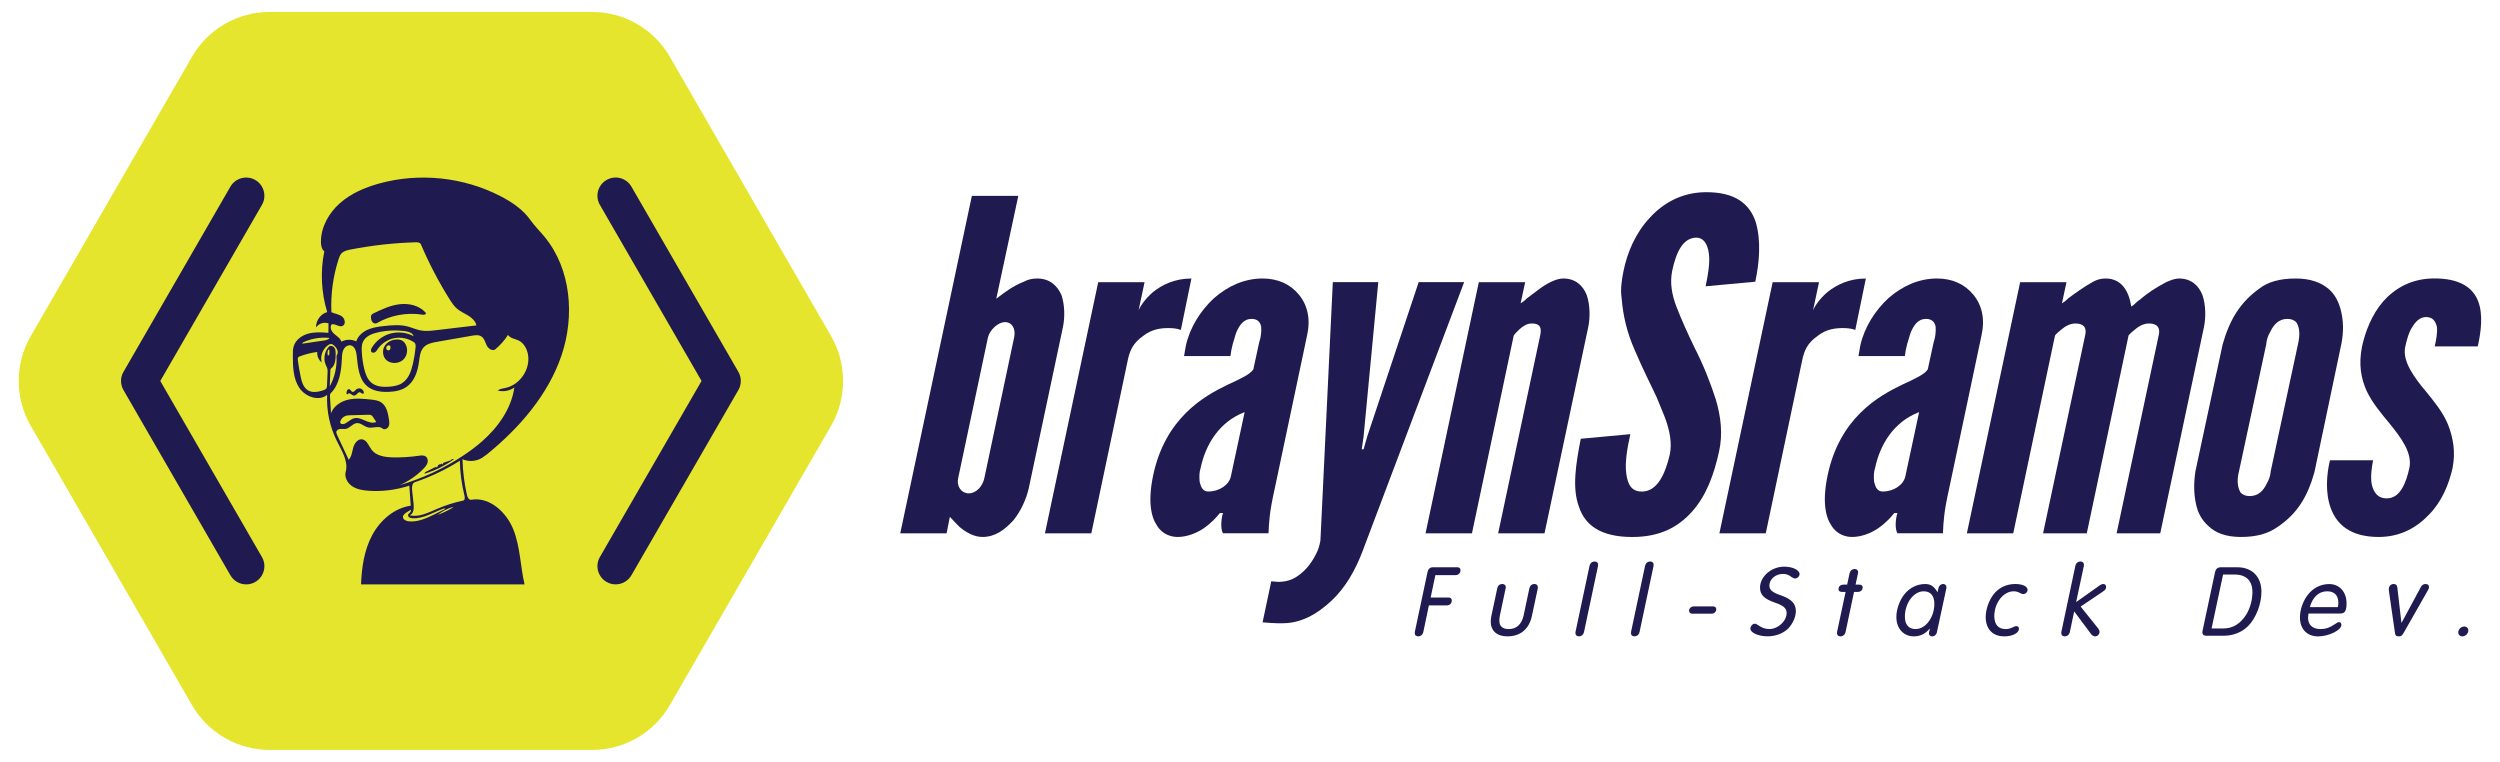
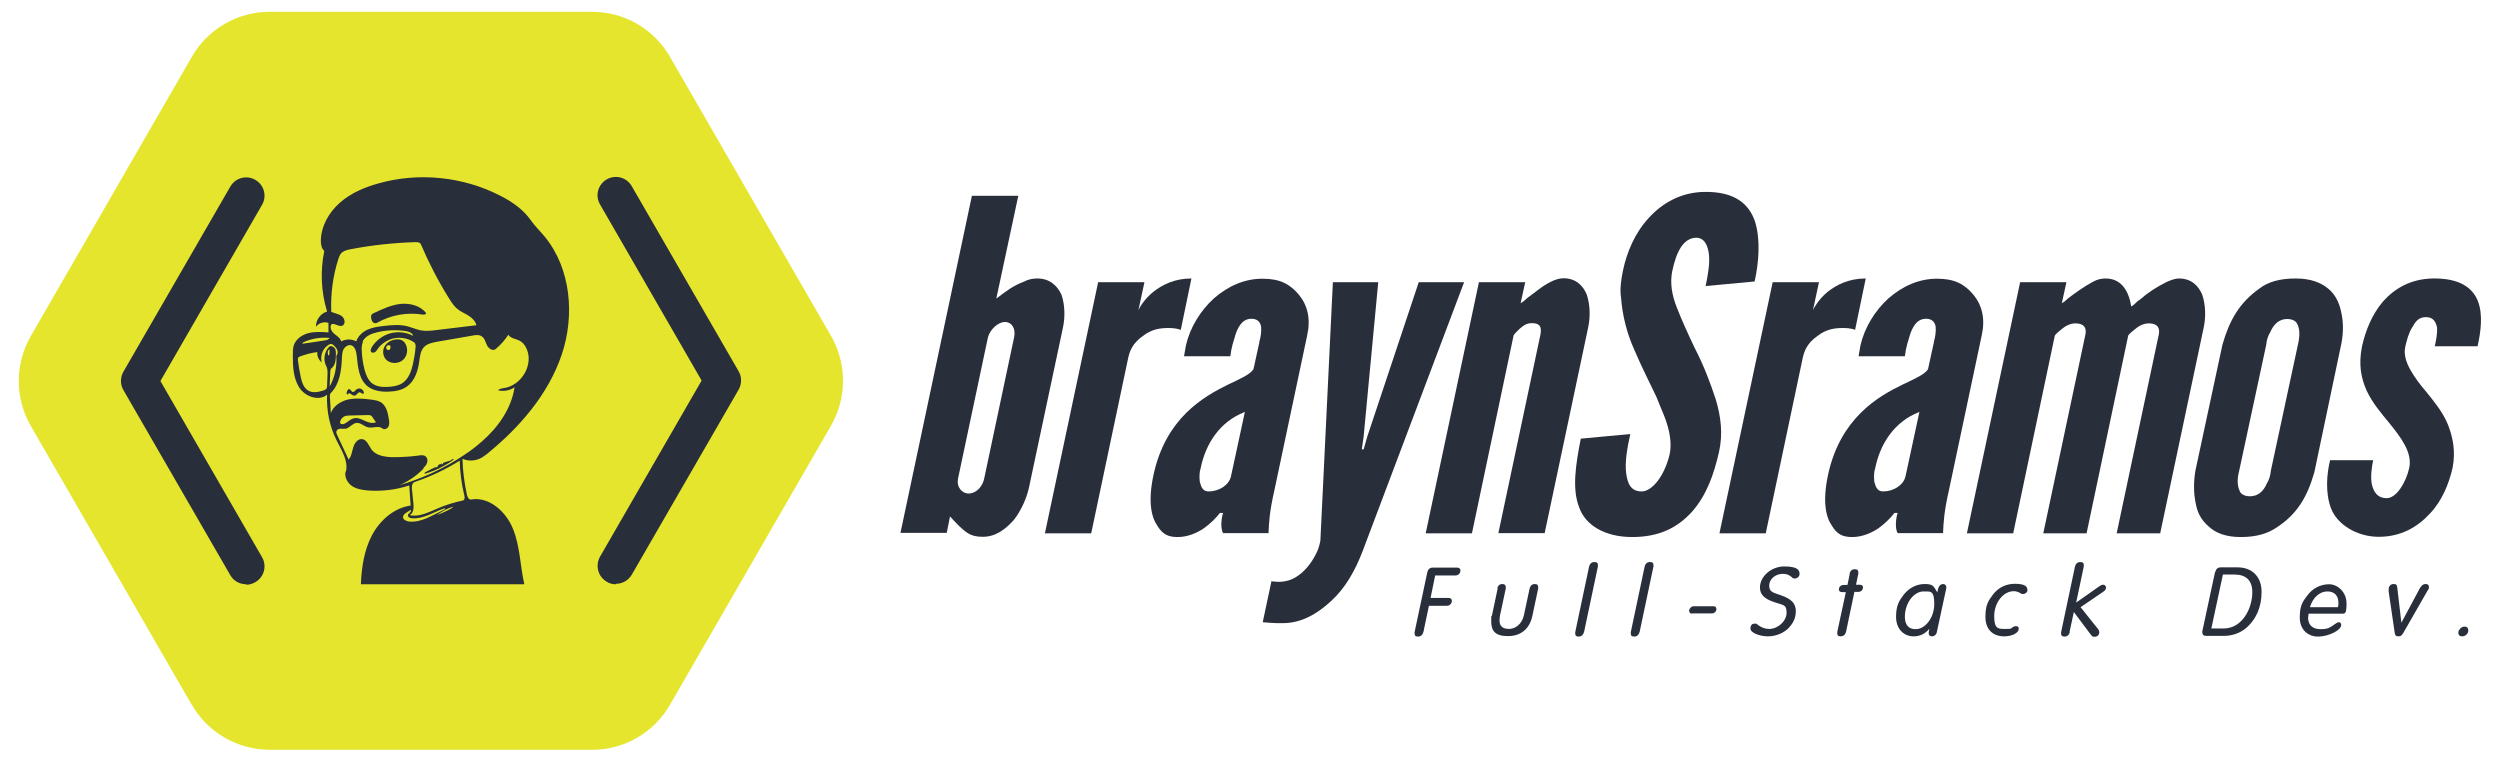
- <svg xmlns="http://www.w3.org/2000/svg" id="b" viewBox="0 0 1080 329.14">
+ <svg xmlns="http://www.w3.org/2000/svg" id="b" version="1.1" viewBox="0 0 1080 329.1">
  <defs>
-     <style>.d{fill:#e5e52e;}.d,.e{stroke-width:0px;}.e{fill:#1f1a4f;}</style>
+     <style>
+       .cls-1 {
+         fill: #292e3b;
+       }
+ 
+       .cls-1, .cls-2 {
+         stroke-width: 0px;
+       }
+ 
+       .cls-2 {
+         fill: #e5e52e;
+       }
+     </style>
  </defs>
-   <path class="e" d="M419.88,84.61h20.03l-9.52,44.43c4.17-3.17,7.34-5.55,11.9-7.34,1.78-.99,3.77-1.39,5.75-1.39,5.55,0,8.73,3.17,10.51,7.14,1.39,4.17,1.59,9.52.59,14.08l-14.68,69.22c-.99,4.56-3.37,9.92-6.55,13.88-3.77,4.16-7.93,7.34-13.49,7.34-3.77,0-7.34-2.18-9.92-4.36-1.39-1.39-2.78-2.78-4.17-4.36l-1.39,7.14h-20.03l30.94-145.78ZM413.93,206.59c-.79,3.77,1.59,6.55,4.56,6.55s5.95-2.78,6.74-6.55l12.89-60.89c.79-3.77-.99-6.55-3.97-6.55s-6.55,3.37-7.34,6.55l-12.89,60.89Z" />
-   <path class="e" d="M510.13,142.52c-1.59-.59-3.37-.79-5.35-.79-3.17,0-7.14.4-10.91,3.37-4.56,3.17-5.75,6.55-6.55,9.92l-15.87,75.37h-20.03l23.01-108.49h20.03l-2.58,12.1c.59-1.39,2.58-4.76,6.35-7.93,3.77-2.97,9.12-5.75,16.46-5.75l-4.56,22.21Z" />
-   <path class="e" d="M544.04,147.68c.6-1.78.99-4.36.79-6.55-.4-2.18-1.78-3.37-4.16-3.37-3.37,0-5.16,2.58-6.55,5.75-.6,1.59-.99,3.37-1.59,5.16-.2.99-.4,1.79-.59,2.58-.2.99-.2,1.79-.4,2.58h-20.03l.79-4.56c1.79-7.93,6.35-15.07,12.1-20.43,6.15-5.36,13.29-8.53,21.02-8.53,6.55,0,11.9,2.38,15.67,6.94,3.77,4.56,5.16,10.51,3.57,17.65l-14.08,66.64c-2.18,9.72-2.38,14.08-2.58,18.84h-19.64c-1.39-2.18-.59-7.34,0-8.73h-1.39c-1.39,1.78-3.77,4.36-6.94,6.55-3.17,2.18-7.34,3.77-11.31,3.77-2.58,0-6.55-.99-8.93-4.96-2.58-3.77-3.97-10.51-1.59-21.82,2.58-12.1,7.93-20.63,14.08-26.78,6.15-6.15,12.89-9.72,18.25-12.3,5.55-2.58,9.52-4.36,10.91-6.55l2.58-11.9ZM537.69,178.03c-10.91,4.17-16.86,13.88-19.04,24.2-.59,1.79-.59,3.77-.4,5.95.6,2.38,1.39,4.16,3.77,4.16,4.56,0,8.93-2.78,9.72-6.55l5.95-27.77Z" />
-   <path class="e" d="M549.2,251.01c.2.2.59.2,1.19.2.79.2,5.55.59,9.32-1.79,3.57-2.18,6.55-5.55,8.73-9.92.99-1.79,1.59-3.77,1.98-5.95l5.36-111.67h19.64l-6.35,66.64-.79,5.55h.79l1.59-5.55,22.21-66.64h19.64l-44.03,116.62c-2.98,7.74-7.14,15.27-13.29,21.02-6.15,5.75-13.09,9.72-21.02,9.72h-2.38c-1.59,0-3.97-.2-6.35-.4l3.77-17.85Z" />
-   <path class="e" d="M635.87,230.39h-20.03l23.01-108.49h20.03l-1.98,9.12c.4-.2,1.39-.79,2.78-2.18,1.39-.99,2.97-2.18,4.76-3.57,3.37-2.58,7.54-4.96,10.91-4.96,5.36,0,8.53,3.17,10.12,7.14,1.39,4.17,1.59,9.52.6,14.08l-18.84,88.86h-20.03l18.25-85.88c.79-4.17-1.39-4.76-3.77-4.76-2.18,0-3.77,1.19-5.36,2.58-.4.4-.79.79-1.19,1.19-.4.4-.79.79-1.19,1.39l-18.05,85.48Z" />
-   <path class="e" d="M736.83,123.68c.99-4.76,1.98-10.12,1.39-14.28-.59-3.97-2.18-6.74-5.55-6.74-5.55.2-8.53,5.95-10.31,14.48-.99,4.96-.2,10.12,1.98,15.67,2.18,5.55,4.76,11.31,7.74,17.45,3.77,7.34,6.74,14.88,9.12,22.21,2.18,7.34,3.17,14.88,1.39,22.81-2.18,9.72-5.36,18.64-11.5,25.59-6.15,6.94-14.08,11.11-25.98,11.11-13.68,0-20.43-5.16-23.01-13.09-2.98-7.93-1.39-18.25.79-29.35l21.42-1.98c-1.39,6.15-2.38,12.3-1.78,16.86.59,4.76,2.18,7.93,6.74,7.93,6.35,0,9.92-6.74,12.1-16.07.99-4.76,0-10.31-2.18-16.07-.6-1.39-1.19-2.98-1.78-4.36-.6-1.39-1.19-2.98-1.79-4.36-1.39-2.97-2.97-6.15-4.56-9.52-1.59-3.37-3.17-6.74-4.76-10.51-3.37-7.54-5.16-15.07-5.75-22.61-.59-3.77,0-7.74.79-11.7,1.59-7.93,5.16-16.46,11.31-23.01,5.75-6.35,13.68-10.91,23.8-11.11,13.29-.2,19.44,5.16,22.02,12.89,2.38,7.93,1.59,17.65-.2,25.78l-21.42,1.98Z" />
-   <path class="e" d="M801.49,142.52c-1.59-.59-3.37-.79-5.36-.79-3.17,0-7.14.4-10.91,3.37-4.56,3.17-5.75,6.55-6.54,9.92l-15.87,75.37h-20.03l23.01-108.49h20.03l-2.58,12.1c.6-1.39,2.58-4.76,6.35-7.93,3.77-2.97,9.12-5.75,16.46-5.75l-4.56,22.21Z" />
-   <path class="e" d="M835.4,147.68c.6-1.78.99-4.36.79-6.55-.4-2.18-1.79-3.37-4.17-3.37-3.37,0-5.16,2.58-6.54,5.75-.6,1.59-.99,3.37-1.59,5.16-.2.99-.4,1.79-.6,2.58-.2.99-.2,1.79-.4,2.58h-20.03l.79-4.56c1.78-7.93,6.35-15.07,12.1-20.43,6.15-5.36,13.29-8.53,21.02-8.53,6.55,0,11.9,2.38,15.67,6.94,3.77,4.56,5.16,10.51,3.57,17.65l-14.08,66.64c-2.18,9.72-2.38,14.08-2.58,18.84h-19.64c-1.39-2.18-.6-7.34,0-8.73h-1.39c-1.39,1.78-3.77,4.36-6.94,6.55-3.17,2.18-7.34,3.77-11.3,3.77-2.58,0-6.54-.99-8.93-4.96-2.58-3.77-3.97-10.51-1.59-21.82,2.58-12.1,7.93-20.63,14.08-26.78,6.15-6.15,12.89-9.72,18.25-12.3,5.55-2.58,9.52-4.36,10.91-6.55l2.58-11.9ZM829.06,178.03c-10.91,4.17-16.86,13.88-19.04,24.2-.6,1.79-.6,3.77-.4,5.95.6,2.38,1.39,4.16,3.77,4.16,4.56,0,8.92-2.78,9.72-6.55l5.95-27.77Z" />
-   <path class="e" d="M901.45,230.39h-18.84l18.25-85.88c.79-4.17-2.18-4.76-4.36-4.76s-4.36,1.19-5.95,2.58c-.99.79-1.98,1.59-2.78,2.58l-18.05,85.48h-20.03l23.01-108.49h20.03l-1.98,9.12c.4-.2,1.39-.79,2.78-2.18,2.97-2.18,6.74-4.96,10.71-7.14,1.79-.99,3.57-1.39,5.36-1.39,7.14,0,10.12,5.75,11.11,12.1.4-.2.99-.59,1.59-1.19.6-.59,1.19-1.19,2.18-1.78,3.37-2.98,7.14-5.36,11.31-7.54,2.18-.99,3.97-1.59,5.55-1.59,5.36,0,8.53,3.17,10.12,7.14,1.39,4.17,1.59,9.52.6,14.08l-18.84,88.86h-18.84l18.25-85.88c.79-4.17-2.18-4.76-4.36-4.76s-4.36,1.19-5.95,2.58c-.99.79-1.98,1.59-2.78,2.58l-18.05,85.48Z" />
-   <path class="e" d="M999.83,204.01c-2.98,10.51-7.34,17.85-15.87,23.6-4.16,2.98-9.32,4.36-15.87,4.36s-10.91-1.79-13.88-4.56c-3.17-2.78-4.76-5.95-5.55-9.72-.99-4.56-.99-9.32-.2-14.28l11.7-54.54c2.98-10.51,7.34-18.05,15.87-24.2,3.77-2.97,9.12-4.36,15.67-4.36s10.91,1.78,14.08,4.36,4.76,6.35,5.55,9.72c.99,4.16,1.19,8.53.2,13.88l-11.7,55.73ZM992.69,148.87c.99-4.16.79-7.34-.6-9.52-.79-.99-2.18-1.59-3.97-1.59-3.77,0-5.95,2.58-7.34,5.55-.99,1.59-1.59,3.37-1.79,5.55l-11.7,54.54c-.99,3.77-.79,6.94.6,9.32.79.99,2.18,1.59,3.97,1.59,3.77,0,5.95-2.38,7.34-5.36.99-1.59,1.59-3.37,1.79-5.55l11.7-54.54Z" />
-   <path class="e" d="M1051.79,149.66c.6-2.58,1.19-5.75.99-8.33-.6-2.38-1.59-4.36-4.76-4.36-2.58,0-4.56,1.98-5.95,4.36-1.59,2.38-2.38,5.75-2.98,8.33-.79,3.37.4,6.94,2.18,10.12,1.79,3.17,4.17,6.35,6.74,9.32,3.37,4.17,7.34,8.93,9.52,14.28,2.18,5.55,3.37,11.7,1.98,18.84-1.59,6.94-4.56,14.28-9.92,19.83-5.36,5.75-12.5,9.92-22.02,9.92-12.1,0-18.05-5.36-20.63-12.3-2.58-6.94-1.78-15.07-.4-20.83h18.64c-.6,2.97-1.19,7.14-.6,10.31.79,3.37,2.38,6.15,6.54,6.15,5.75,0,8.33-6.74,9.72-13.09,1.39-6.55-3.57-13.09-8.53-19.24-3.77-4.56-7.34-8.73-9.92-14.08-2.38-5.35-3.57-11.31-1.98-19.24,1.39-6.35,4.16-13.69,9.12-19.44,4.96-5.55,11.9-9.72,21.42-9.92,11.9-.2,17.45,4.16,19.64,9.92,2.18,5.75,1.19,13.29-.2,19.44h-18.64Z" />
-   <path class="e" d="M614.89,272.95c-.27,1.24-1.11,1.95-2.26,1.95-.89,0-1.46-.53-1.46-1.42,0-.22,0-.36.04-.53l5.5-25.9c.31-1.33,1.11-2,2.39-2h10.38c.93,0,1.46.44,1.46,1.24,0,1.29-.89,2.17-2.17,2.17h-8.69l-2.04,9.67h7.67c.93,0,1.46.44,1.46,1.24,0,1.29-.89,2.17-2.22,2.17h-7.67l-2.39,11.4Z" />
-   <path class="e" d="M646.78,254.24c.27-1.24,1.06-1.95,2.22-1.95.93,0,1.55.58,1.51,1.42,0,.18-.04.35-.09.53l-2.48,11.71c-.13.75-.22,1.42-.22,2.22,0,2.35,1.37,3.59,4.08,3.59,3.33,0,5.54-2.04,6.39-5.81l2.48-11.71c.27-1.24,1.06-1.95,2.22-1.95.89,0,1.46.53,1.46,1.42,0,.31,0,.35-.04.53l-2.53,11.84c-1.2,5.68-4.97,8.83-10.6,8.83-4.48,0-7.18-2.39-7.18-6.39,0-.75.09-1.6.27-2.44l2.53-11.84Z" />
-   <path class="e" d="M684.31,272.95c-.27,1.24-1.11,1.95-2.26,1.95-.89,0-1.46-.53-1.46-1.42,0-.22,0-.36.04-.53l6.03-28.43c.27-1.24,1.11-1.95,2.26-1.95.93,0,1.46.53,1.46,1.42,0,.22,0,.35-.04.53l-6.03,28.43Z" />
-   <path class="e" d="M708.3,272.95c-.27,1.24-1.11,1.95-2.26,1.95-.89,0-1.46-.53-1.46-1.42,0-.22,0-.36.04-.53l6.03-28.43c.27-1.24,1.11-1.95,2.26-1.95.93,0,1.46.53,1.46,1.42,0,.22,0,.35-.04.53l-6.03,28.43Z" />
-   <path class="e" d="M730.97,265.11c-.75,0-1.29-.53-1.29-1.29,0-.98.93-1.86,1.95-1.86h8.56c.71,0,1.24.53,1.24,1.24,0,1.02-.89,1.91-1.91,1.91h-8.56Z" />
-   <path class="e" d="M777.4,247.99c0,1.02-.93,1.91-1.95,1.91-.49,0-.89-.18-1.55-.67-1.29-.97-2.17-1.29-3.77-1.29-3.1,0-5.76,2.31-5.76,5.01,0,1.86,1.33,3.02,4.88,4.21,4.7,1.64,6.56,3.59,6.56,6.87,0,2.48-1.37,5.5-3.32,7.49-2.17,2.13-5.41,3.37-8.83,3.37-4.03,0-7.49-1.55-7.49-3.28,0-1.11.93-2.17,1.91-2.17.4,0,.8.18,1.55.71,1.6,1.11,3.01,1.6,4.7,1.6,3.81,0,7.49-3.41,7.49-6.96,0-2-1.33-3.19-5.1-4.48-4.57-1.55-6.39-3.37-6.39-6.43,0-4.83,4.92-9.09,10.47-9.09,3.55,0,6.61,1.46,6.61,3.19Z" />
-   <path class="e" d="M799,247.77c.27-1.24,1.06-1.95,2.26-1.95.89,0,1.51.58,1.46,1.42,0,.18-.04.35-.09.53l-1.02,4.79h1.51c.98,0,1.55.4,1.55,1.15,0,1.24-.84,2-2.22,2h-1.51l-3.64,17.25c-.27,1.24-1.11,1.95-2.26,1.95-.89,0-1.46-.53-1.46-1.42,0-.22,0-.36.04-.53l3.68-17.25h-1.51c-.98,0-1.55-.4-1.55-1.15,0-1.24.84-2,2.22-2h1.51l1.02-4.79Z" />
-   <path class="e" d="M837.41,254.11c.22-1.11,1.06-1.82,2.04-1.82.8,0,1.42.58,1.42,1.33l-.04.49-4.08,18.98c-.22,1.11-1.06,1.82-2.09,1.82-.8,0-1.42-.62-1.37-1.33,0-.13.04-.31.09-.49l.31-1.51h-.09c-1.82,2.22-4.08,3.33-6.79,3.33-4.52,0-7.58-3.42-7.58-8.38,0-3.24,1.29-6.92,3.33-9.62,2.26-2.93,5.54-4.61,9.09-4.61,2.39,0,3.81.93,5.36,3.55l.4-1.73ZM822.91,266.39c0,3.46,1.64,5.37,4.61,5.37,4.35,0,8.12-5.05,8.12-10.91,0-3.5-1.64-5.41-4.61-5.41-4.35,0-8.12,5.1-8.12,10.95Z" />
-   <path class="e" d="M875.91,254.82c0,.98-.89,1.82-1.91,1.82-.4,0-.75-.13-1.42-.49-1.06-.53-1.64-.71-2.66-.71-4.48,0-8.38,5.01-8.38,10.73,0,3.59,1.73,5.59,4.88,5.59,1.15,0,1.95-.22,3.24-.84.71-.36,1.02-.44,1.42-.44.67,0,1.11.44,1.11,1.15,0,1.82-2.79,3.28-6.3,3.28-5.05,0-8.07-3.15-8.07-8.38,0-3.19,1.33-7.05,3.33-9.67,2.26-2.97,5.59-4.57,9.45-4.57,3.1,0,5.32,1.02,5.32,2.53Z" />
-   <path class="e" d="M894.19,272.95c-.27,1.24-1.11,1.95-2.26,1.95-.89,0-1.46-.53-1.46-1.42,0-.18,0-.36.04-.53l6.03-28.43c.27-1.24,1.11-1.95,2.26-1.95.89,0,1.46.53,1.46,1.42,0,.22,0,.35-.04.53l-3.33,15.57,9.4-6.65c1.2-.89,1.73-1.15,2.35-1.15.71,0,1.2.49,1.2,1.24,0,.84-.31,1.33-1.29,1.95l-9.71,6.56,7.63,9.53c.31.4.53.93.53,1.33,0,1.15-.84,2-1.95,2-.67,0-1.24-.36-1.82-1.15l-7.18-9.62-1.86,8.83Z" />
-   <path class="e" d="M956.95,247.06c.27-1.29,1.11-2,2.39-2h7.18c6.39,0,10.42,4.08,10.42,10.6,0,5.32-2.35,11.35-5.77,14.81-2.66,2.66-6.43,4.17-10.47,4.17h-7.67c-1.02,0-1.6-.53-1.6-1.46,0-.18,0-.35.04-.53l5.45-25.59ZM955.4,271.49h5.23c3.99,0,7.36-2.13,9.8-6.08,1.64-2.71,2.62-6.25,2.62-9.58,0-4.97-2.7-7.63-7.71-7.63h-4.97l-4.97,23.28Z" />
-   <path class="e" d="M997.26,265.02c-.09.71-.18,1.46-.18,1.86,0,3.06,2,4.88,5.32,4.88,2.31,0,3.99-.58,6.34-2.17.97-.67,1.33-.84,1.73-.84.58,0,1.02.53,1.02,1.2,0,2.26-5.46,4.97-10.02,4.97-4.83,0-7.89-3.15-7.89-8.2,0-3.28,1.24-6.92,3.28-9.62,2.31-3.06,5.68-4.79,9.36-4.79,4.44,0,7.49,3.41,7.49,8.34,0,3.24-.71,4.39-2.7,4.39h-13.75ZM1009.95,262.27c.18-.89.22-1.29.22-1.82,0-3.24-1.69-5.01-4.83-5.01-3.59,0-6.25,2.44-7.49,6.83h12.11Z" />
-   <path class="e" d="M1045.74,253.71c.58-1.02,1.15-1.42,2.17-1.42.89,0,1.42.53,1.42,1.33,0,.49-.13.8-.75,1.86l-10.15,17.83c-.75,1.33-1.11,1.6-2.22,1.6s-1.42-.36-1.6-1.6l-2.57-17.83-.04-.35c-.04-.22-.04-.36-.04-.62,0-1.29.89-2.22,2.08-2.22.98,0,1.46.44,1.6,1.42l1.77,15.3h.09l8.25-15.3Z" />
-   <path class="e" d="M1066.32,272.38c0,1.29-1.24,2.53-2.62,2.53-.98,0-1.73-.75-1.73-1.73,0-1.33,1.24-2.53,2.62-2.53.97,0,1.73.75,1.73,1.73Z" />
-   <path class="d" d="M82.93,304.59L13.28,183.96c-6.93-12-6.93-26.78,0-38.78L82.93,24.55c6.93-12,19.73-19.39,33.58-19.39h139.29c13.85,0,26.66,7.39,33.58,19.39l69.64,120.63c6.93,12,6.93,26.78,0,38.78l-69.64,120.63c-6.93,12-19.73,19.39-33.58,19.39H116.51c-13.85,0-26.66-7.39-33.58-19.39Z" />
-   <path class="e" d="M106.35,252.45c-2.72,0-5.37-1.41-6.82-3.94l-46.19-80c-1.41-2.44-1.41-5.44,0-7.87l46.19-80c2.17-3.77,6.99-5.05,10.75-2.88,3.76,2.17,5.05,6.99,2.88,10.75l-43.92,76.07,43.92,76.07c2.17,3.76.88,8.58-2.88,10.75-1.24.72-2.59,1.06-3.93,1.06Z" />
-   <path class="e" d="M265.96,252.45c-1.34,0-2.69-.34-3.93-1.06-3.76-2.17-5.05-6.99-2.88-10.75l43.92-76.07-43.92-76.07c-2.17-3.76-.88-8.58,2.88-10.75,3.76-2.17,8.58-.89,10.75,2.88l46.19,80c1.41,2.43,1.41,5.44,0,7.87l-46.19,80c-1.46,2.52-4.1,3.94-6.82,3.94Z" />
+   <path class="cls-1" d="M419.9,84.6h20l-9.5,44.4c4.2-3.2,7.3-5.6,11.9-7.3,1.8-1,3.8-1.4,5.8-1.4,5.5,0,8.7,3.2,10.5,7.1,1.4,4.2,1.6,9.5.6,14.1l-14.7,69.2c-1,4.6-3.4,9.9-6.5,13.9-3.8,4.2-7.9,7.3-13.5,7.3s-7.3-2.2-9.9-4.4c-1.4-1.4-2.8-2.8-4.2-4.4l-1.4,7.1h-20l30.9-145.8h0ZM413.9,206.6c-.8,3.8,1.6,6.6,4.6,6.6s6-2.8,6.7-6.6l12.9-60.9c.8-3.8-1-6.6-4-6.6s-6.5,3.4-7.3,6.6l-12.9,60.9h0Z" />
+   <path class="cls-1" d="M510.1,142.5c-1.6-.6-3.4-.8-5.4-.8-3.2,0-7.1.4-10.9,3.4-4.6,3.2-5.8,6.6-6.5,9.9l-15.9,75.4h-20l23-108.5h20l-2.6,12.1c.6-1.4,2.6-4.8,6.4-7.9,3.8-3,9.1-5.8,16.5-5.8l-4.6,22.2h0Z" />
+   <path class="cls-1" d="M544,147.7c.6-1.8,1-4.4.8-6.6-.4-2.2-1.8-3.4-4.2-3.4-3.4,0-5.2,2.6-6.5,5.8-.6,1.6-1,3.4-1.6,5.2-.2,1-.4,1.8-.6,2.6-.2,1-.2,1.8-.4,2.6h-20l.8-4.6c1.8-7.9,6.3-15.1,12.1-20.4,6.2-5.4,13.3-8.5,21-8.5s11.9,2.4,15.7,6.9c3.8,4.6,5.2,10.5,3.6,17.6l-14.1,66.6c-2.2,9.7-2.4,14.1-2.6,18.8h-19.6c-1.4-2.2-.6-7.3,0-8.7h-1.4c-1.4,1.8-3.8,4.4-6.9,6.6-3.2,2.2-7.3,3.8-11.3,3.8s-6.5-1-8.9-5c-2.6-3.8-4-10.5-1.6-21.8,2.6-12.1,7.9-20.6,14.1-26.8,6.2-6.1,12.9-9.7,18.2-12.3,5.5-2.6,9.5-4.4,10.9-6.6l2.6-11.9h0ZM537.7,178c-10.9,4.2-16.9,13.9-19,24.2-.6,1.8-.6,3.8-.4,5.9.6,2.4,1.4,4.2,3.8,4.2,4.6,0,8.9-2.8,9.7-6.6l6-27.8h0Z" />
+   <path class="cls-1" d="M549.2,251c.2.2.6.2,1.2.2.8.2,5.5.6,9.3-1.8,3.6-2.2,6.5-5.6,8.7-9.9,1-1.8,1.6-3.8,2-5.9l5.4-111.7h19.6l-6.3,66.6-.8,5.6h.8l1.6-5.6,22.2-66.6h19.6l-44,116.6c-3,7.7-7.1,15.3-13.3,21-6.2,5.8-13.1,9.7-21,9.7h-2.4c-1.6,0-4-.2-6.3-.4l3.8-17.9h0Z" />
+   <path class="cls-1" d="M635.9,230.4h-20l23-108.5h20l-2,9.1c.4-.2,1.4-.8,2.8-2.2,1.4-1,3-2.2,4.8-3.6,3.4-2.6,7.5-5,10.9-5,5.4,0,8.5,3.2,10.1,7.1,1.4,4.2,1.6,9.5.6,14.1l-18.8,88.9h-20l18.2-85.9c.8-4.2-1.4-4.8-3.8-4.8s-3.8,1.2-5.4,2.6c-.4.4-.8.8-1.2,1.2-.4.4-.8.8-1.2,1.4l-18,85.5h0Z" />
+   <path class="cls-1" d="M736.8,123.7c1-4.8,2-10.1,1.4-14.3-.6-4-2.2-6.7-5.5-6.7-5.5.2-8.5,5.9-10.3,14.5-1,5-.2,10.1,2,15.7,2.2,5.6,4.8,11.3,7.7,17.4,3.8,7.3,6.7,14.9,9.1,22.2,2.2,7.3,3.2,14.9,1.4,22.8-2.2,9.7-5.4,18.6-11.5,25.6-6.2,6.9-14.1,11.1-26,11.1s-20.4-5.2-23-13.1c-3-7.9-1.4-18.2.8-29.4l21.4-2c-1.4,6.1-2.4,12.3-1.8,16.9.6,4.8,2.2,7.9,6.7,7.9s9.9-6.7,12.1-16.1c1-4.8,0-10.3-2.2-16.1-.6-1.4-1.2-3-1.8-4.4-.6-1.4-1.2-3-1.8-4.4-1.4-3-3-6.1-4.6-9.5-1.6-3.4-3.2-6.7-4.8-10.5-3.4-7.5-5.2-15.1-5.8-22.6-.6-3.8,0-7.7.8-11.7,1.6-7.9,5.2-16.5,11.3-23,5.8-6.3,13.7-10.9,23.8-11.1,13.3-.2,19.4,5.2,22,12.9,2.4,7.9,1.6,17.7-.2,25.8l-21.4,2h0Z" />
+   <path class="cls-1" d="M801.5,142.5c-1.6-.6-3.4-.8-5.4-.8-3.2,0-7.1.4-10.9,3.4-4.6,3.2-5.8,6.6-6.5,9.9l-15.9,75.4h-20l23-108.5h20l-2.6,12.1c.6-1.4,2.6-4.8,6.3-7.9,3.8-3,9.1-5.8,16.5-5.8l-4.6,22.2h0Z" />
+   <path class="cls-1" d="M835.4,147.7c.6-1.8,1-4.4.8-6.6-.4-2.2-1.8-3.4-4.2-3.4-3.4,0-5.2,2.6-6.5,5.8-.6,1.6-1,3.4-1.6,5.2-.2,1-.4,1.8-.6,2.6-.2,1-.2,1.8-.4,2.6h-20l.8-4.6c1.8-7.9,6.3-15.1,12.1-20.4,6.2-5.4,13.3-8.5,21-8.5s11.9,2.4,15.7,6.9c3.8,4.6,5.2,10.5,3.6,17.6l-14.1,66.6c-2.2,9.7-2.4,14.1-2.6,18.8h-19.6c-1.4-2.2-.6-7.3,0-8.7h-1.4c-1.4,1.8-3.8,4.4-6.9,6.6-3.2,2.2-7.3,3.8-11.3,3.8s-6.5-1-8.9-5c-2.6-3.8-4-10.5-1.6-21.8,2.6-12.1,7.9-20.6,14.1-26.8s12.9-9.7,18.2-12.3c5.5-2.6,9.5-4.4,10.9-6.6l2.6-11.9h0ZM829.1,178c-10.9,4.2-16.9,13.9-19,24.2-.6,1.8-.6,3.8-.4,5.9.6,2.4,1.4,4.2,3.8,4.2,4.6,0,8.9-2.8,9.7-6.6l6-27.8h0Z" />
+   <path class="cls-1" d="M901.5,230.4h-18.8l18.2-85.9c.8-4.2-2.2-4.8-4.4-4.8s-4.4,1.2-6,2.6c-1,.8-2,1.6-2.8,2.6l-18,85.5h-20l23-108.5h20l-2,9.1c.4-.2,1.4-.8,2.8-2.2,3-2.2,6.7-5,10.7-7.1,1.8-1,3.6-1.4,5.4-1.4,7.1,0,10.1,5.8,11.1,12.1.4-.2,1-.6,1.6-1.2.6-.6,1.2-1.2,2.2-1.8,3.4-3,7.1-5.4,11.3-7.5,2.2-1,4-1.6,5.5-1.6,5.4,0,8.5,3.2,10.1,7.1,1.4,4.2,1.6,9.5.6,14.1l-18.8,88.9h-18.8l18.2-85.9c.8-4.2-2.2-4.8-4.4-4.8s-4.4,1.2-6,2.6c-1,.8-2,1.6-2.8,2.6l-18,85.5h0Z" />
+   <path class="cls-1" d="M999.8,204c-3,10.5-7.3,17.9-15.9,23.6-4.2,3-9.3,4.4-15.9,4.4s-10.9-1.8-13.9-4.6c-3.2-2.8-4.8-5.9-5.5-9.7-1-4.6-1-9.3-.2-14.3l11.7-54.5c3-10.5,7.3-18.1,15.9-24.2,3.8-3,9.1-4.4,15.7-4.4s10.9,1.8,14.1,4.4,4.8,6.4,5.5,9.7c1,4.2,1.2,8.5.2,13.9l-11.7,55.7h0ZM992.7,148.9c1-4.2.8-7.3-.6-9.5-.8-1-2.2-1.6-4-1.6-3.8,0-6,2.6-7.3,5.6-1,1.6-1.6,3.4-1.8,5.6l-11.7,54.5c-1,3.8-.8,6.9.6,9.3.8,1,2.2,1.6,4,1.6,3.8,0,6-2.4,7.3-5.4,1-1.6,1.6-3.4,1.8-5.6l11.7-54.5h0Z" />
+   <path class="cls-1" d="M1051.8,149.7c.6-2.6,1.2-5.8,1-8.3-.6-2.4-1.6-4.4-4.8-4.4s-4.6,2-5.9,4.4c-1.6,2.4-2.4,5.8-3,8.3-.8,3.4.4,6.9,2.2,10.1,1.8,3.2,4.2,6.4,6.7,9.3,3.4,4.2,7.3,8.9,9.5,14.3,2.2,5.6,3.4,11.7,2,18.8-1.6,6.9-4.6,14.3-9.9,19.8-5.4,5.8-12.5,9.9-22,9.9s-18-5.4-20.6-12.3-1.8-15.1-.4-20.8h18.6c-.6,3-1.2,7.1-.6,10.3.8,3.4,2.4,6.1,6.5,6.1s8.3-6.7,9.7-13.1c1.4-6.6-3.6-13.1-8.5-19.2-3.8-4.6-7.3-8.7-9.9-14.1-2.4-5.4-3.6-11.3-2-19.2,1.4-6.4,4.2-13.7,9.1-19.4,5-5.6,11.9-9.7,21.4-9.9,11.9-.2,17.4,4.2,19.6,9.9,2.2,5.8,1.2,13.3-.2,19.4h-18.6,0Z" />
+   <path class="cls-1" d="M614.9,273c-.3,1.2-1.1,2-2.3,2s-1.5-.5-1.5-1.4,0-.4,0-.5l5.5-25.9c.3-1.3,1.1-2,2.4-2h10.4c.9,0,1.5.4,1.5,1.2,0,1.3-.9,2.2-2.2,2.2h-8.7l-2,9.7h7.7c.9,0,1.5.4,1.5,1.2,0,1.3-.9,2.2-2.2,2.2h-7.7l-2.4,11.4h0Z" />
+   <path class="cls-1" d="M646.8,254.2c.3-1.2,1.1-1.9,2.2-1.9s1.5.6,1.5,1.4c0,.2,0,.4,0,.5l-2.5,11.7c-.1.8-.2,1.4-.2,2.2,0,2.4,1.4,3.6,4.1,3.6s5.5-2,6.4-5.8l2.5-11.7c.3-1.2,1.1-1.9,2.2-1.9s1.5.5,1.5,1.4,0,.4,0,.5l-2.5,11.8c-1.2,5.7-5,8.8-10.6,8.8s-7.2-2.4-7.2-6.4,0-1.6.3-2.4l2.5-11.8h0Z" />
+   <path class="cls-1" d="M684.3,273c-.3,1.2-1.1,2-2.3,2s-1.5-.5-1.5-1.4,0-.4,0-.5l6-28.4c.3-1.2,1.1-1.9,2.3-1.9s1.5.5,1.5,1.4,0,.4,0,.5l-6,28.4Z" />
+   <path class="cls-1" d="M708.3,273c-.3,1.2-1.1,2-2.3,2s-1.5-.5-1.5-1.4,0-.4,0-.5l6-28.4c.3-1.2,1.1-1.9,2.3-1.9s1.5.5,1.5,1.4,0,.4,0,.5l-6,28.4Z" />
+   <path class="cls-1" d="M731,265.1c-.8,0-1.3-.5-1.3-1.3s.9-1.9,2-1.9h8.6c.7,0,1.2.5,1.2,1.2,0,1-.9,1.9-1.9,1.9h-8.6,0Z" />
+   <path class="cls-1" d="M777.4,248c0,1-.9,1.9-2,1.9s-.9-.2-1.5-.7c-1.3-1-2.2-1.3-3.8-1.3-3.1,0-5.8,2.3-5.8,5s1.3,3,4.9,4.2c4.7,1.6,6.6,3.6,6.6,6.9s-1.4,5.5-3.3,7.5c-2.2,2.1-5.4,3.4-8.8,3.4s-7.5-1.5-7.5-3.3.9-2.2,1.9-2.2.8.2,1.5.7c1.6,1.1,3,1.6,4.7,1.6,3.8,0,7.5-3.4,7.5-7s-1.3-3.2-5.1-4.5c-4.6-1.5-6.4-3.4-6.4-6.4,0-4.8,4.9-9.1,10.5-9.1s6.6,1.5,6.6,3.2h0Z" />
+   <path class="cls-1" d="M799,247.8c.3-1.2,1.1-1.9,2.3-1.9s1.5.6,1.5,1.4c0,.2,0,.4,0,.5l-1,4.8h1.5c1,0,1.5.4,1.5,1.1,0,1.2-.8,2-2.2,2h-1.5l-3.6,17.2c-.3,1.2-1.1,2-2.3,2s-1.5-.5-1.5-1.4,0-.4,0-.5l3.7-17.2h-1.5c-1,0-1.5-.4-1.5-1.1,0-1.2.8-2,2.2-2h1.5l1-4.8h0Z" />
+   <path class="cls-1" d="M837.4,254.1c.2-1.1,1.1-1.8,2-1.8s1.4.6,1.4,1.3v.5s-4.1,19-4.1,19c-.2,1.1-1.1,1.8-2.1,1.8s-1.4-.6-1.4-1.3c0-.1,0-.3,0-.5l.3-1.5h0c-1.8,2.2-4.1,3.3-6.8,3.3-4.5,0-7.6-3.4-7.6-8.4s1.3-6.9,3.3-9.6c2.3-2.9,5.5-4.6,9.1-4.6s3.8.9,5.4,3.6l.4-1.7h0ZM822.9,266.4c0,3.5,1.6,5.4,4.6,5.4,4.3,0,8.1-5,8.1-10.9s-1.6-5.4-4.6-5.4c-4.3,0-8.1,5.1-8.1,11Z" />
+   <path class="cls-1" d="M875.9,254.8c0,1-.9,1.8-1.9,1.8s-.8-.1-1.4-.5c-1.1-.5-1.6-.7-2.7-.7-4.5,0-8.4,5-8.4,10.7s1.7,5.6,4.9,5.6,2-.2,3.2-.8c.7-.4,1-.4,1.4-.4.7,0,1.1.4,1.1,1.1,0,1.8-2.8,3.3-6.3,3.3-5,0-8.1-3.1-8.1-8.4s1.3-7,3.3-9.7c2.3-3,5.6-4.6,9.5-4.6s5.3,1,5.3,2.5h0Z" />
+   <path class="cls-1" d="M894.2,273c-.3,1.2-1.1,2-2.3,2s-1.5-.5-1.5-1.4,0-.4,0-.5l6-28.4c.3-1.2,1.1-1.9,2.3-1.9s1.5.5,1.5,1.4,0,.4,0,.5l-3.3,15.6,9.4-6.6c1.2-.9,1.7-1.1,2.3-1.1s1.2.5,1.2,1.2-.3,1.3-1.3,1.9l-9.7,6.6,7.6,9.5c.3.4.5.9.5,1.3,0,1.1-.8,2-2,2s-1.2-.4-1.8-1.1l-7.2-9.6-1.9,8.8h0Z" />
+   <path class="cls-1" d="M957,247.1c.3-1.3,1.1-2,2.4-2h7.2c6.4,0,10.4,4.1,10.4,10.6s-2.3,11.4-5.8,14.8c-2.7,2.7-6.4,4.2-10.5,4.2h-7.7c-1,0-1.6-.5-1.6-1.5s0-.4,0-.5l5.5-25.6h0ZM955.4,271.5h5.2c4,0,7.4-2.1,9.8-6.1,1.6-2.7,2.6-6.2,2.6-9.6,0-5-2.7-7.6-7.7-7.6h-5l-5,23.3h0Z" />
+   <path class="cls-1" d="M997.3,265c0,.7-.2,1.5-.2,1.9,0,3.1,2,4.9,5.3,4.9s4-.6,6.3-2.2c1-.7,1.3-.8,1.7-.8.6,0,1,.5,1,1.2,0,2.3-5.5,5-10,5s-7.9-3.1-7.9-8.2,1.2-6.9,3.3-9.6c2.3-3.1,5.7-4.8,9.4-4.8s7.5,3.4,7.5,8.3-.7,4.4-2.7,4.4h-13.8ZM1010,262.3c.2-.9.2-1.3.2-1.8,0-3.2-1.7-5-4.8-5s-6.2,2.4-7.5,6.8h12.1,0Z" />
+   <path class="cls-1" d="M1045.7,253.7c.6-1,1.2-1.4,2.2-1.4s1.4.5,1.4,1.3-.1.8-.8,1.9l-10.2,17.8c-.8,1.3-1.1,1.6-2.2,1.6s-1.4-.4-1.6-1.6l-2.6-17.8v-.4c0-.2,0-.4,0-.6,0-1.3.9-2.2,2.1-2.2s1.5.4,1.6,1.4l1.8,15.3h0l8.2-15.3h0Z" />
+   <path class="cls-1" d="M1066.3,272.4c0,1.3-1.2,2.5-2.6,2.5s-1.7-.8-1.7-1.7,1.2-2.5,2.6-2.5,1.7.8,1.7,1.7Z" />
+   <path class="cls-2" d="M82.9,304.6L13.3,184c-6.9-12-6.9-26.8,0-38.8L82.9,24.5c6.9-12,19.7-19.4,33.6-19.4h139.3c13.9,0,26.7,7.4,33.6,19.4l69.6,120.6c6.9,12,6.9,26.8,0,38.8l-69.6,120.6c-6.9,12-19.7,19.4-33.6,19.4H116.5c-13.8,0-26.7-7.4-33.6-19.4h0Z" />
+   <path class="cls-1" d="M106.3,252.4c-2.7,0-5.4-1.4-6.8-3.9l-46.2-80c-1.4-2.4-1.4-5.4,0-7.9l46.2-80c2.2-3.8,7-5.1,10.8-2.9,3.8,2.2,5.1,7,2.9,10.8l-43.9,76.1,43.9,76.1c2.2,3.8.9,8.6-2.9,10.8-1.2.7-2.6,1.1-3.9,1.1h0Z" />
+   <path class="cls-1" d="M266,252.4c-1.3,0-2.7-.3-3.9-1.1-3.8-2.2-5-7-2.9-10.8l43.9-76.1-43.9-76.1c-2.2-3.8-.9-8.6,2.9-10.8s8.6-.9,10.8,2.9l46.2,80c1.4,2.4,1.4,5.4,0,7.9l-46.2,80c-1.5,2.5-4.1,3.9-6.8,3.9h0Z" />
  <g id="c">
-     <path class="e" d="M149.35,203.77c1.21-4.59-1.76-9.1-3.86-13.35-3.05-6.13-4.49-13.04-4.16-19.85-3.65,2.99-9.56.8-12.12-3.16-2.56-3.96-2.69-8.98-2.71-13.7-.02-1.46-.02-2.97.45-4.35.94-2.71,3.59-4.55,6.36-5.27,2.77-.72,5.68-.53,8.55-.31.02-1.35.04-2.71.06-4.06-1.91-.74-4.27.02-5.37,1.74-.14-2.95,1.95-5.84,4.8-6.64-2.58-8.47-3.01-17.57-1.25-26.23-1.23-1.02-1.5-2.79-1.46-4.39.1-6.3,3.49-12.26,8.22-16.44,4.72-4.18,10.68-6.73,16.75-8.43,17.43-4.88,36.7-2.87,52.76,5.5,4.9,2.54,9.62,5.76,12.8,10.27,1.83,2.58,4.1,4.8,6.11,7.24,11.44,13.92,13.08,34.18,7.28,51.24-5.8,17.04-18.13,31.21-32.09,42.61-.35.27-.7.57-1.09.78-2.58,2.24-6.46,2.81-9.58,1.42.12,5.19.76,10.38,1.93,15.46.23.98.84,2.23,1.83,2.05,7.94-1.39,15.26,5.39,18.23,12.9,2.97,7.5,2.99,15.81,4.82,23.66h-70.64c.27-7.28,1.35-14.72,4.76-21.16,3.42-6.44,9.49-11.81,16.71-12.84-.21-2.89-.41-5.78-.61-8.67-5.68,1.87-11.71,2.64-17.67,2.21-2.44-.18-4.98-.57-7.01-1.93-2.03-1.37-3.45-3.92-2.81-6.29M182.99,202.44c-2.97,3.06-6.54,5.5-10.44,7.18,9.82-2.87,19.19-7.22,27.68-12.88,2.77-1.83,5.43-3.81,7.92-5.99,6.99-6.11,12.73-14.17,14.05-23.35-2.03,1.44-4.72,1.95-7.16,1.33.9-.78,2.19-.9,3.36-1.15,6.32-1.37,10.89-8.26,9.66-14.58-.47-2.44-1.82-4.86-4.06-5.93-1.58-.74-3.63-.92-4.53-2.4-1.48,2.32-3.34,4.43-5.47,6.21-1.19.98-3.01-.21-3.71-1.6-.7-1.39-1.03-3.08-2.32-3.92-1.17-.78-2.71-.59-4.1-.33-5.02.86-10.01,1.74-15.01,2.62-2.13.37-4.41.82-5.86,2.42-1.52,1.66-1.7,4.1-2.01,6.32-.55,4.02-1.91,8.22-5.17,10.6-2.32,1.68-5.29,2.23-8.16,2.3-3.12.1-6.42-.35-8.86-2.3-3.79-3.05-4.22-8.51-4.7-13.33-.2-1.85-.8-4.12-2.64-4.47-1.25-.23-2.5.68-3.06,1.83-.59,1.13-.64,2.46-.7,3.75-.25,5.39-.98,11.26-4.8,15.07-.39.37-.37.98-.35,1.5.16,2.4.31,4.8.45,7.2,1.09-3.1,4.2-5.13,7.38-5.88,3.2-.74,6.54-.39,9.8-.06,1.54.18,3.16.35,4.47,1.21,2.34,1.52,2.97,4.65,3.38,7.42.16,1.03.29,2.15-.18,3.06-.47.94-1.8,1.5-2.58.84-1.62-1.39-4.12-.02-6.19-.47-1.78-.37-3.2-2.07-5-1.87-1.78.2-2.91,2.13-4.65,2.48-.76.14-1.54-.04-2.32.02-.76.04-1.62.45-1.8,1.19-.1.49.12,1,.33,1.44,1.66,3.57,3.34,7.12,5,10.68,1.31-1.37,1.44-3.44,1.97-5.25.51-1.83,1.93-3.79,3.81-3.55,2.09.25,2.85,2.83,4.12,4.51,2.03,2.67,5.8,3.2,9.15,3.28,3.75.08,7.5-.16,11.2-.7,1.07-.16,2.28-.31,3.12.39.78.62.94,1.78.64,2.73-.31.96-.98,1.74-1.68,2.44M153.9,147.49c.72-2.3,2.69-4.06,4.92-5.06,2.21-.98,4.65-1.31,7.05-1.58,3.44-.39,6.97-.68,10.33.21,1.83.49,3.59,1.33,5.47,1.68,2.23.43,4.51.16,6.73-.1,5.82-.68,11.63-1.39,17.43-2.07-.41-1.83-1.91-3.22-3.51-4.22-1.6-.98-3.36-1.72-4.8-2.93-1.41-1.17-2.4-2.73-3.38-4.27-4.72-7.53-8.84-15.44-12.32-23.62-.33-.78-1.41-.9-2.26-.86-9.47.27-18.89,1.33-28.19,3.14-1.42.29-2.93.64-3.9,1.72-.61.66-.92,1.54-1.19,2.42-2.4,7.36-3.45,15.17-3.12,22.92,1.5.7,3.26.86,4.59,1.85,1.33,1,1.74,3.45.2,4.1-1.46.62-3.06-1.05-4.63-.72-1.05,1.15-.18,3.06,1.02,4.1,1.17,1.03,2.69,1.89,3.14,3.4,1.97-1.05,4.45-1.09,6.44-.12M156.79,147.69c-.57,1.27-.57,2.69-.51,4.06.12,2.56.47,5.11,1.07,7.61.55,2.23,1.35,4.51,3.1,5.97,2.09,1.76,5.06,1.93,7.77,1.72,1.89-.16,3.83-.49,5.43-1.5,2.81-1.76,4-5.19,4.74-8.43.51-2.26.9-4.57,1.13-6.87.1-.84.1-1.87-.61-2.36-2.44-1.68-5.56-2.34-8.47-1.82-2.93.55-5.6,2.28-7.28,4.74-.31.47-.61.98-1.07,1.29-.47.33-1.15.41-1.56,0-.53-.53-.21-1.42.2-2.05,1.78-2.89,4.7-5.08,8-5.97,3.28-.88,6.91-.47,9.92,1.13-.35-1.37-1.99-1.89-3.4-2.11-3.98-.57-8.06-.41-11.97.47-2.6.57-5.41,1.7-6.5,4.12M198.64,199.04c-6.05,3.83-12.57,6.95-19.38,9.25-1.27.43-1.37,2.17-1.23,3.49.21,1.99.43,3.96.64,5.93.2,1.85.06,4.26-1.7,4.88,4,.98,8.02-1.11,11.79-2.73,3.65-1.58,7.46-2.79,11.34-3.61.76-.18.76-1.27.57-2.05-1.23-4.96-1.91-10.05-2.03-15.17M142.72,160.1c-.1,2.28-.2,4.57-.29,6.85,2.17-3.94,3.2-8.49,2.95-12.98-.02-.35.21-.66.35-1,.55-1.31-.35-2.77-1.41-3.71-.41-.35-.88-.68-1.41-.66-.35.02-.66.18-.98.37-2.46,1.54-3.73,4.8-2.95,7.61-1.33-1.07-2.07-2.83-1.93-4.53-2.58.33-5.11.98-7.53,1.89-.25.1-.51.2-.68.41-.25.31-.23.8-.18,1.21.31,2.4.72,4.8,1.23,7.18.47,2.24,1.19,4.7,3.16,5.89,1.95,1.17,4.43.68,6.6-.02.53-.18,1.09-.41,1.39-.88.2-.35.21-.76.23-1.15.08-1.78.16-3.55.23-5.33.06-.98.08-2.01-.41-2.85-1.56-2.67-1.15-6.36,1-8.63.62-.66,1.83-.31,2.36.45.53.76.55,1.74.55,2.65.02,2.3-.14,4.94-1.97,6.3-.27.2-.31.57-.31.9M149.45,179.62c-1.09.33-2.01,1.19-2.38,2.26-.08.21-.14.45-.1.68.18.78,1.31.78,2.03.45,1.41-.68,2.52-1.97,4.04-2.34,1.6-.37,3.22.39,4.74,1.05,1.5.66,3.26,1.27,4.76.57-.43-.64-.86-1.31-1.27-1.95-.25-.39-.53-.8-.94-1-.37-.18-.8-.18-1.21-.16-2.62.08-5.21.16-7.83.21-.62.02-1.25.04-1.85.21M175.47,221.47c-.68.45-1.41,1.07-1.39,1.89.02,1.15,1.37,1.74,2.5,1.85,3.69.39,7.26-1.15,10.58-2.75,1.74-.82,3.45-1.68,5.17-2.56,0-.27-.43-.27-.68-.2-4.47,1.6-8.73,4.47-13.47,4.18-.57-.04-1.15-.14-1.56-.53-.41-.39-.47-1.17,0-1.46.57-.37.96-1.02,1-1.7-.74.37-1.44.8-2.15,1.27M142.37,145.99c-3.81-.41-7.73.21-11.22,1.82-.29.14-.62.35-.55.66,3.12-.45,6.25-.92,9.37-1.37.9-.14,1.91-.33,2.4-1.11M189.1,222.43c2.03-.76,3.98-1.68,5.86-2.77.33-.18.64-.37.82-.68-2.42.68-4.7,1.87-6.68,3.45M141.66,153.52c.25.2.55-.21.59-.53.1-.7.08-1.42-.06-2.11-.76.37-.76,1.46-.64,2.3.02.12.04.25.12.33" />
-     <path class="e" d="M155.5,169.47c-.92-.21-1.41,1.27-2.34,1.42-.98.18-1.72-1.17-2.69-1.02.25.27-.35.66-.62.39-.25-.27-.18-.72-.06-1.07.14-.51.41-1.11.92-1.09.68,0,.9,1.02,1.54,1.17.66.18,1.11-.57,1.62-1.02.59-.49,1.44-.61,2.15-.29.68.31,1.17,1.05,1.17,1.82-.08.33-.55.35-.82.2-.29-.16-.53-.43-.86-.51" />
-     <path class="e" d="M191.11,200.72c.16-.27.29-.53.45-.8.62-.21,1.25-.43,1.87-.64.45-.14.9-.29,1.35-.45.21-.47.86-.68,1.31-.43-3.85,2.75-8.14,4.88-12.67,6.23-.1-.37.31-.68.66-.86,1.33-.66,2.67-1.35,4.02-2.01.47.33,1.23-.2,1.09-.76.27-.16.55-.31.84-.47.16-.1.51.04.35.16.14-.2.27-.37.43-.57,0,.23.12.47.29.61" />
-     <path class="e" d="M174.96,148.31c1.44,2.11,1.13,5.21-.68,6.99-1.83,1.78-4.96,2.01-7.03.53-1.83-1.33-2.28-4.12-1.21-6.11,1.05-1.99,3.4-3.14,5.66-3.06.82.02,1.66.2,2.32.66.37.27.68.61.94,1M168.68,150.01c0-.18-.02-.37-.12-.55-.27-.45-.98-.35-1.35.02-.35.37-.49.98-.23,1.42.27.45.94.61,1.33.29.33-.27.39-.76.37-1.19" />
-     <path class="e" d="M183.96,135.25c.2.59-.74.8-1.35.7-6.77-1.09-13.9.21-19.83,3.65-.59.33-1.39.1-1.83-.41-.45-.51-.62-1.19-.68-1.87-.04-.41-.04-.86.18-1.21.23-.41.68-.64,1.11-.84,3.59-1.74,7.3-3.44,11.26-3.86,3.96-.43,8.3.59,10.95,3.55.08.08.16.18.2.29" />
+     <path class="cls-1" d="M149.4,203.8c1.2-4.6-1.8-9.1-3.9-13.4-3.1-6.1-4.5-13-4.2-19.9-3.6,3-9.6.8-12.1-3.2s-2.7-9-2.7-13.7c0-1.5,0-3,.4-4.4.9-2.7,3.6-4.6,6.4-5.3,2.8-.7,5.7-.5,8.6-.3,0-1.4,0-2.7,0-4.1-1.9-.7-4.3,0-5.4,1.7-.1-2.9,1.9-5.8,4.8-6.6-2.6-8.5-3-17.6-1.2-26.2-1.2-1-1.5-2.8-1.5-4.4.1-6.3,3.5-12.3,8.2-16.4,4.7-4.2,10.7-6.7,16.8-8.4,17.4-4.9,36.7-2.9,52.8,5.5,4.9,2.5,9.6,5.8,12.8,10.3,1.8,2.6,4.1,4.8,6.1,7.2,11.4,13.9,13.1,34.2,7.3,51.2-5.8,17-18.1,31.2-32.1,42.6-.4.3-.7.6-1.1.8-2.6,2.2-6.5,2.8-9.6,1.4.1,5.2.8,10.4,1.9,15.5.2,1,.8,2.2,1.8,2.1,7.9-1.4,15.3,5.4,18.2,12.9,3,7.5,3,15.8,4.8,23.7h-70.6c.3-7.3,1.4-14.7,4.8-21.2,3.4-6.4,9.5-11.8,16.7-12.8-.2-2.9-.4-5.8-.6-8.7-5.7,1.9-11.7,2.6-17.7,2.2-2.4-.2-5-.6-7-1.9-2-1.4-3.4-3.9-2.8-6.3M183,202.4c-3,3.1-6.5,5.5-10.4,7.2,9.8-2.9,19.2-7.2,27.7-12.9,2.8-1.8,5.4-3.8,7.9-6,7-6.1,12.7-14.2,14.1-23.4-2,1.4-4.7,1.9-7.2,1.3.9-.8,2.2-.9,3.4-1.1,6.3-1.4,10.9-8.3,9.7-14.6-.5-2.4-1.8-4.9-4.1-5.9-1.6-.7-3.6-.9-4.5-2.4-1.5,2.3-3.3,4.4-5.5,6.2-1.2,1-3-.2-3.7-1.6-.7-1.4-1-3.1-2.3-3.9-1.2-.8-2.7-.6-4.1-.3-5,.9-10,1.7-15,2.6-2.1.4-4.4.8-5.9,2.4-1.5,1.7-1.7,4.1-2,6.3-.6,4-1.9,8.2-5.2,10.6-2.3,1.7-5.3,2.2-8.2,2.3-3.1.1-6.4-.4-8.9-2.3-3.8-3.1-4.2-8.5-4.7-13.3-.2-1.9-.8-4.1-2.6-4.5-1.2-.2-2.5.7-3.1,1.8-.6,1.1-.6,2.5-.7,3.8-.2,5.4-1,11.3-4.8,15.1-.4.4-.4,1-.4,1.5.2,2.4.3,4.8.4,7.2,1.1-3.1,4.2-5.1,7.4-5.9,3.2-.7,6.5-.4,9.8,0,1.5.2,3.2.4,4.5,1.2,2.3,1.5,3,4.6,3.4,7.4.2,1,.3,2.1-.2,3.1-.5.9-1.8,1.5-2.6.8-1.6-1.4-4.1,0-6.2-.5-1.8-.4-3.2-2.1-5-1.9-1.8.2-2.9,2.1-4.6,2.5-.8.1-1.5,0-2.3,0-.8,0-1.6.4-1.8,1.2-.1.5.1,1,.3,1.4,1.7,3.6,3.3,7.1,5,10.7,1.3-1.4,1.4-3.4,2-5.2.5-1.8,1.9-3.8,3.8-3.6,2.1.2,2.9,2.8,4.1,4.5,2,2.7,5.8,3.2,9.1,3.3,3.8,0,7.5-.2,11.2-.7,1.1-.2,2.3-.3,3.1.4.8.6.9,1.8.6,2.7-.3,1-1,1.7-1.7,2.4M153.9,147.5c.7-2.3,2.7-4.1,4.9-5.1,2.2-1,4.6-1.3,7.1-1.6,3.4-.4,7-.7,10.3.2,1.8.5,3.6,1.3,5.5,1.7,2.2.4,4.5.2,6.7-.1,5.8-.7,11.6-1.4,17.4-2.1-.4-1.8-1.9-3.2-3.5-4.2-1.6-1-3.4-1.7-4.8-2.9-1.4-1.2-2.4-2.7-3.4-4.3-4.7-7.5-8.8-15.4-12.3-23.6-.3-.8-1.4-.9-2.3-.9-9.5.3-18.9,1.3-28.2,3.1-1.4.3-2.9.6-3.9,1.7-.6.7-.9,1.5-1.2,2.4-2.4,7.4-3.4,15.2-3.1,22.9,1.5.7,3.3.9,4.6,1.9,1.3,1,1.7,3.4.2,4.1-1.5.6-3.1-1.1-4.6-.7-1.1,1.1-.2,3.1,1,4.1,1.2,1,2.7,1.9,3.1,3.4,2-1.1,4.4-1.1,6.4-.1M156.8,147.7c-.6,1.3-.6,2.7-.5,4.1.1,2.6.5,5.1,1.1,7.6.6,2.2,1.4,4.5,3.1,6,2.1,1.8,5.1,1.9,7.8,1.7,1.9-.2,3.8-.5,5.4-1.5,2.8-1.8,4-5.2,4.7-8.4.5-2.3.9-4.6,1.1-6.9.1-.8.1-1.9-.6-2.4-2.4-1.7-5.6-2.3-8.5-1.8-2.9.6-5.6,2.3-7.3,4.7-.3.5-.6,1-1.1,1.3-.5.3-1.1.4-1.6,0s-.2-1.4.2-2.1c1.8-2.9,4.7-5.1,8-6,3.3-.9,6.9-.5,9.9,1.1-.4-1.4-2-1.9-3.4-2.1-4-.6-8.1-.4-12,.5-2.6.6-5.4,1.7-6.5,4.1M198.6,199c-6.1,3.8-12.6,6.9-19.4,9.2-1.3.4-1.4,2.2-1.2,3.5.2,2,.4,4,.6,5.9.2,1.9,0,4.3-1.7,4.9,4,1,8-1.1,11.8-2.7,3.6-1.6,7.5-2.8,11.3-3.6.8-.2.8-1.3.6-2.1-1.2-5-1.9-10.1-2-15.2M142.7,160.1c-.1,2.3-.2,4.6-.3,6.9,2.2-3.9,3.2-8.5,2.9-13,0-.4.2-.7.4-1,.6-1.3-.4-2.8-1.4-3.7-.4-.4-.9-.7-1.4-.7-.4,0-.7.2-1,.4-2.5,1.5-3.7,4.8-2.9,7.6-1.3-1.1-2.1-2.8-1.9-4.5-2.6.3-5.1,1-7.5,1.9-.2.1-.5.2-.7.4-.2.3-.2.8-.2,1.2.3,2.4.7,4.8,1.2,7.2.5,2.2,1.2,4.7,3.2,5.9,1.9,1.2,4.4.7,6.6,0,.5-.2,1.1-.4,1.4-.9.2-.4.2-.8.2-1.1,0-1.8.2-3.6.2-5.3,0-1,0-2-.4-2.9-1.6-2.7-1.1-6.4,1-8.6.6-.7,1.8-.3,2.4.4s.6,1.7.6,2.6c0,2.3-.1,4.9-2,6.3-.3.2-.3.6-.3.9M149.4,179.6c-1.1.3-2,1.2-2.4,2.3,0,.2-.1.4-.1.7.2.8,1.3.8,2,.4,1.4-.7,2.5-2,4-2.3,1.6-.4,3.2.4,4.7,1.1,1.5.7,3.3,1.3,4.8.6-.4-.6-.9-1.3-1.3-1.9-.2-.4-.5-.8-.9-1-.4-.2-.8-.2-1.2-.2-2.6,0-5.2.2-7.8.2-.6,0-1.2,0-1.9.2M175.5,221.5c-.7.4-1.4,1.1-1.4,1.9,0,1.1,1.4,1.7,2.5,1.9,3.7.4,7.3-1.1,10.6-2.8,1.7-.8,3.4-1.7,5.2-2.6,0-.3-.4-.3-.7-.2-4.5,1.6-8.7,4.5-13.5,4.2-.6,0-1.1-.1-1.6-.5s-.5-1.2,0-1.5c.6-.4,1-1,1-1.7-.7.4-1.4.8-2.1,1.3M142.4,146c-3.8-.4-7.7.2-11.2,1.8-.3.1-.6.4-.6.7,3.1-.4,6.2-.9,9.4-1.4.9-.1,1.9-.3,2.4-1.1M189.1,222.4c2-.8,4-1.7,5.9-2.8.3-.2.6-.4.8-.7-2.4.7-4.7,1.9-6.7,3.4M141.7,153.5c.2.2.6-.2.6-.5.1-.7,0-1.4,0-2.1-.8.4-.8,1.5-.6,2.3,0,.1,0,.2.1.3" />
+     <path class="cls-1" d="M155.5,169.5c-.9-.2-1.4,1.3-2.3,1.4-1,.2-1.7-1.2-2.7-1,.2.3-.4.7-.6.4-.2-.3-.2-.7,0-1.1.1-.5.4-1.1.9-1.1.7,0,.9,1,1.5,1.2.7.2,1.1-.6,1.6-1,.6-.5,1.4-.6,2.1-.3.7.3,1.2,1.1,1.2,1.8,0,.3-.6.4-.8.2-.3-.2-.5-.4-.9-.5" />
+     <path class="cls-1" d="M191.1,200.7c.2-.3.3-.5.4-.8.6-.2,1.2-.4,1.9-.6.4-.1.9-.3,1.4-.4.2-.5.9-.7,1.3-.4-3.9,2.8-8.1,4.9-12.7,6.2-.1-.4.3-.7.7-.9,1.3-.7,2.7-1.4,4-2,.5.3,1.2-.2,1.1-.8.3-.2.6-.3.8-.5.2-.1.5,0,.4.2.1-.2.3-.4.4-.6,0,.2.1.5.3.6" />
+     <path class="cls-1" d="M175,148.3c1.4,2.1,1.1,5.2-.7,7-1.8,1.8-5,2-7,.5-1.8-1.3-2.3-4.1-1.2-6.1,1.1-2,3.4-3.1,5.7-3.1.8,0,1.7.2,2.3.7.4.3.7.6.9,1M168.7,150c0-.2,0-.4-.1-.6-.3-.4-1-.4-1.4,0-.4.4-.5,1-.2,1.4.3.4.9.6,1.3.3.3-.3.4-.8.4-1.2" />
+     <path class="cls-1" d="M184,135.2c.2.6-.7.8-1.4.7-6.8-1.1-13.9.2-19.8,3.6-.6.3-1.4.1-1.8-.4-.4-.5-.6-1.2-.7-1.9,0-.4,0-.9.2-1.2.2-.4.7-.6,1.1-.8,3.6-1.7,7.3-3.4,11.3-3.9,4-.4,8.3.6,10.9,3.6,0,0,.2.2.2.3" />
  </g>
</svg>
